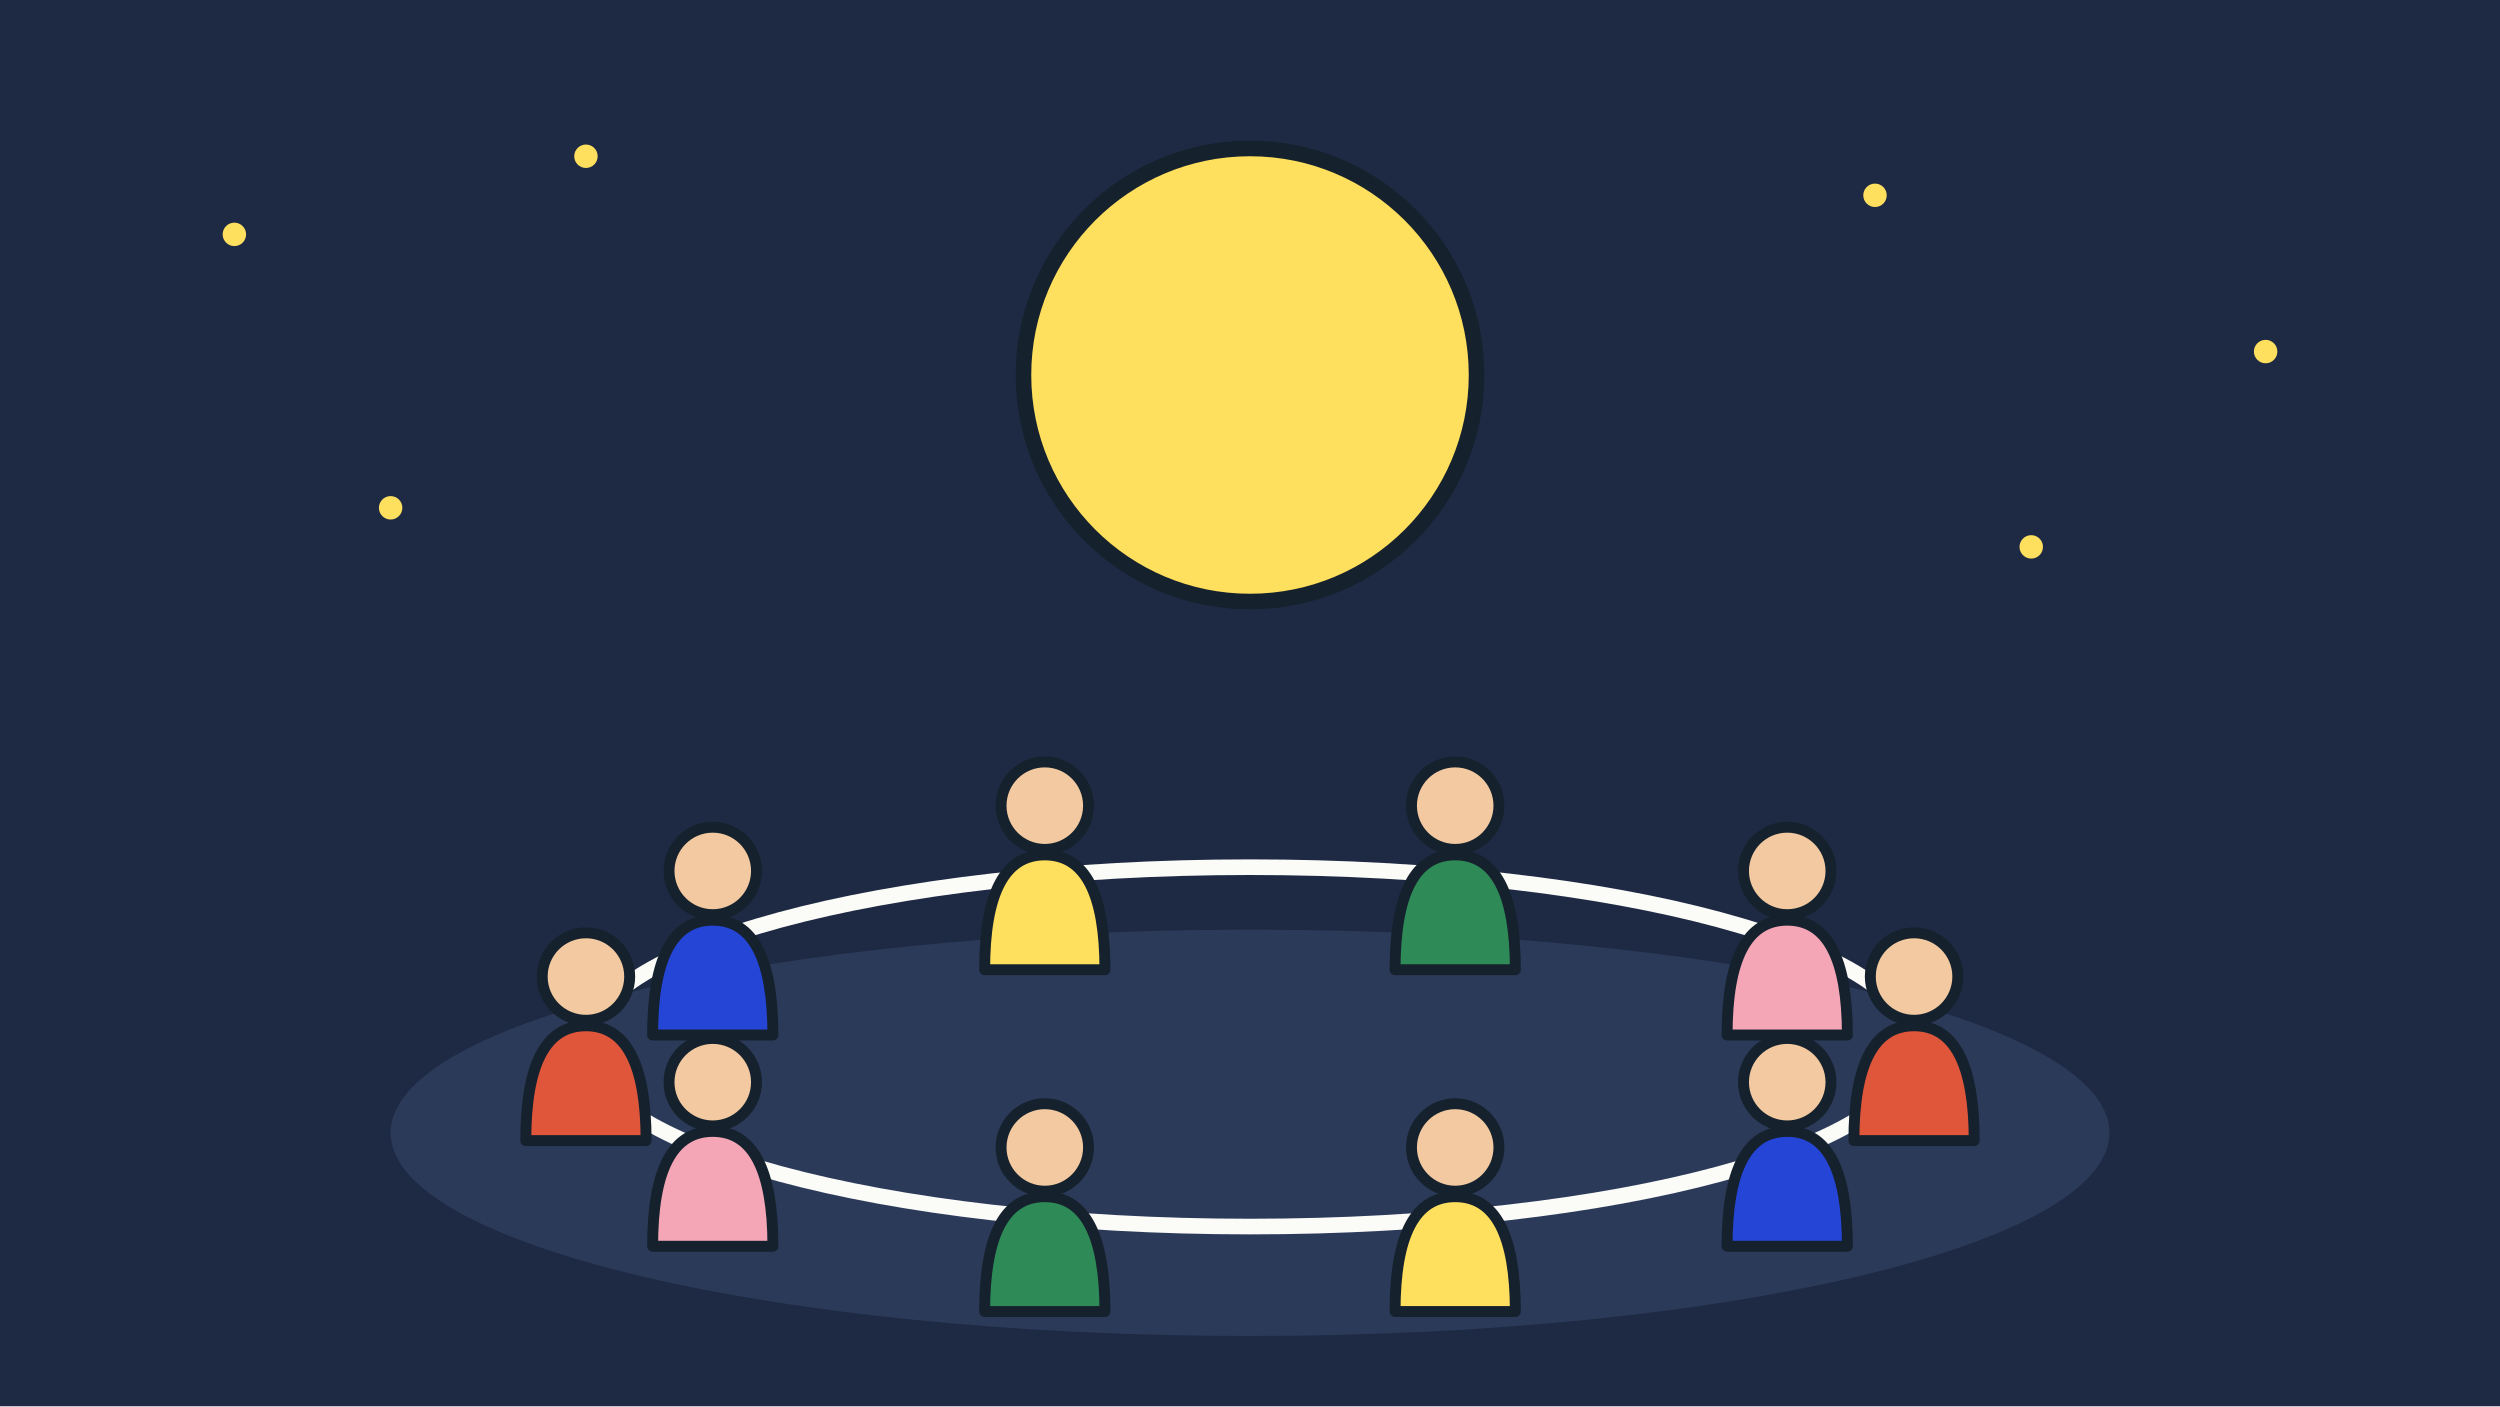
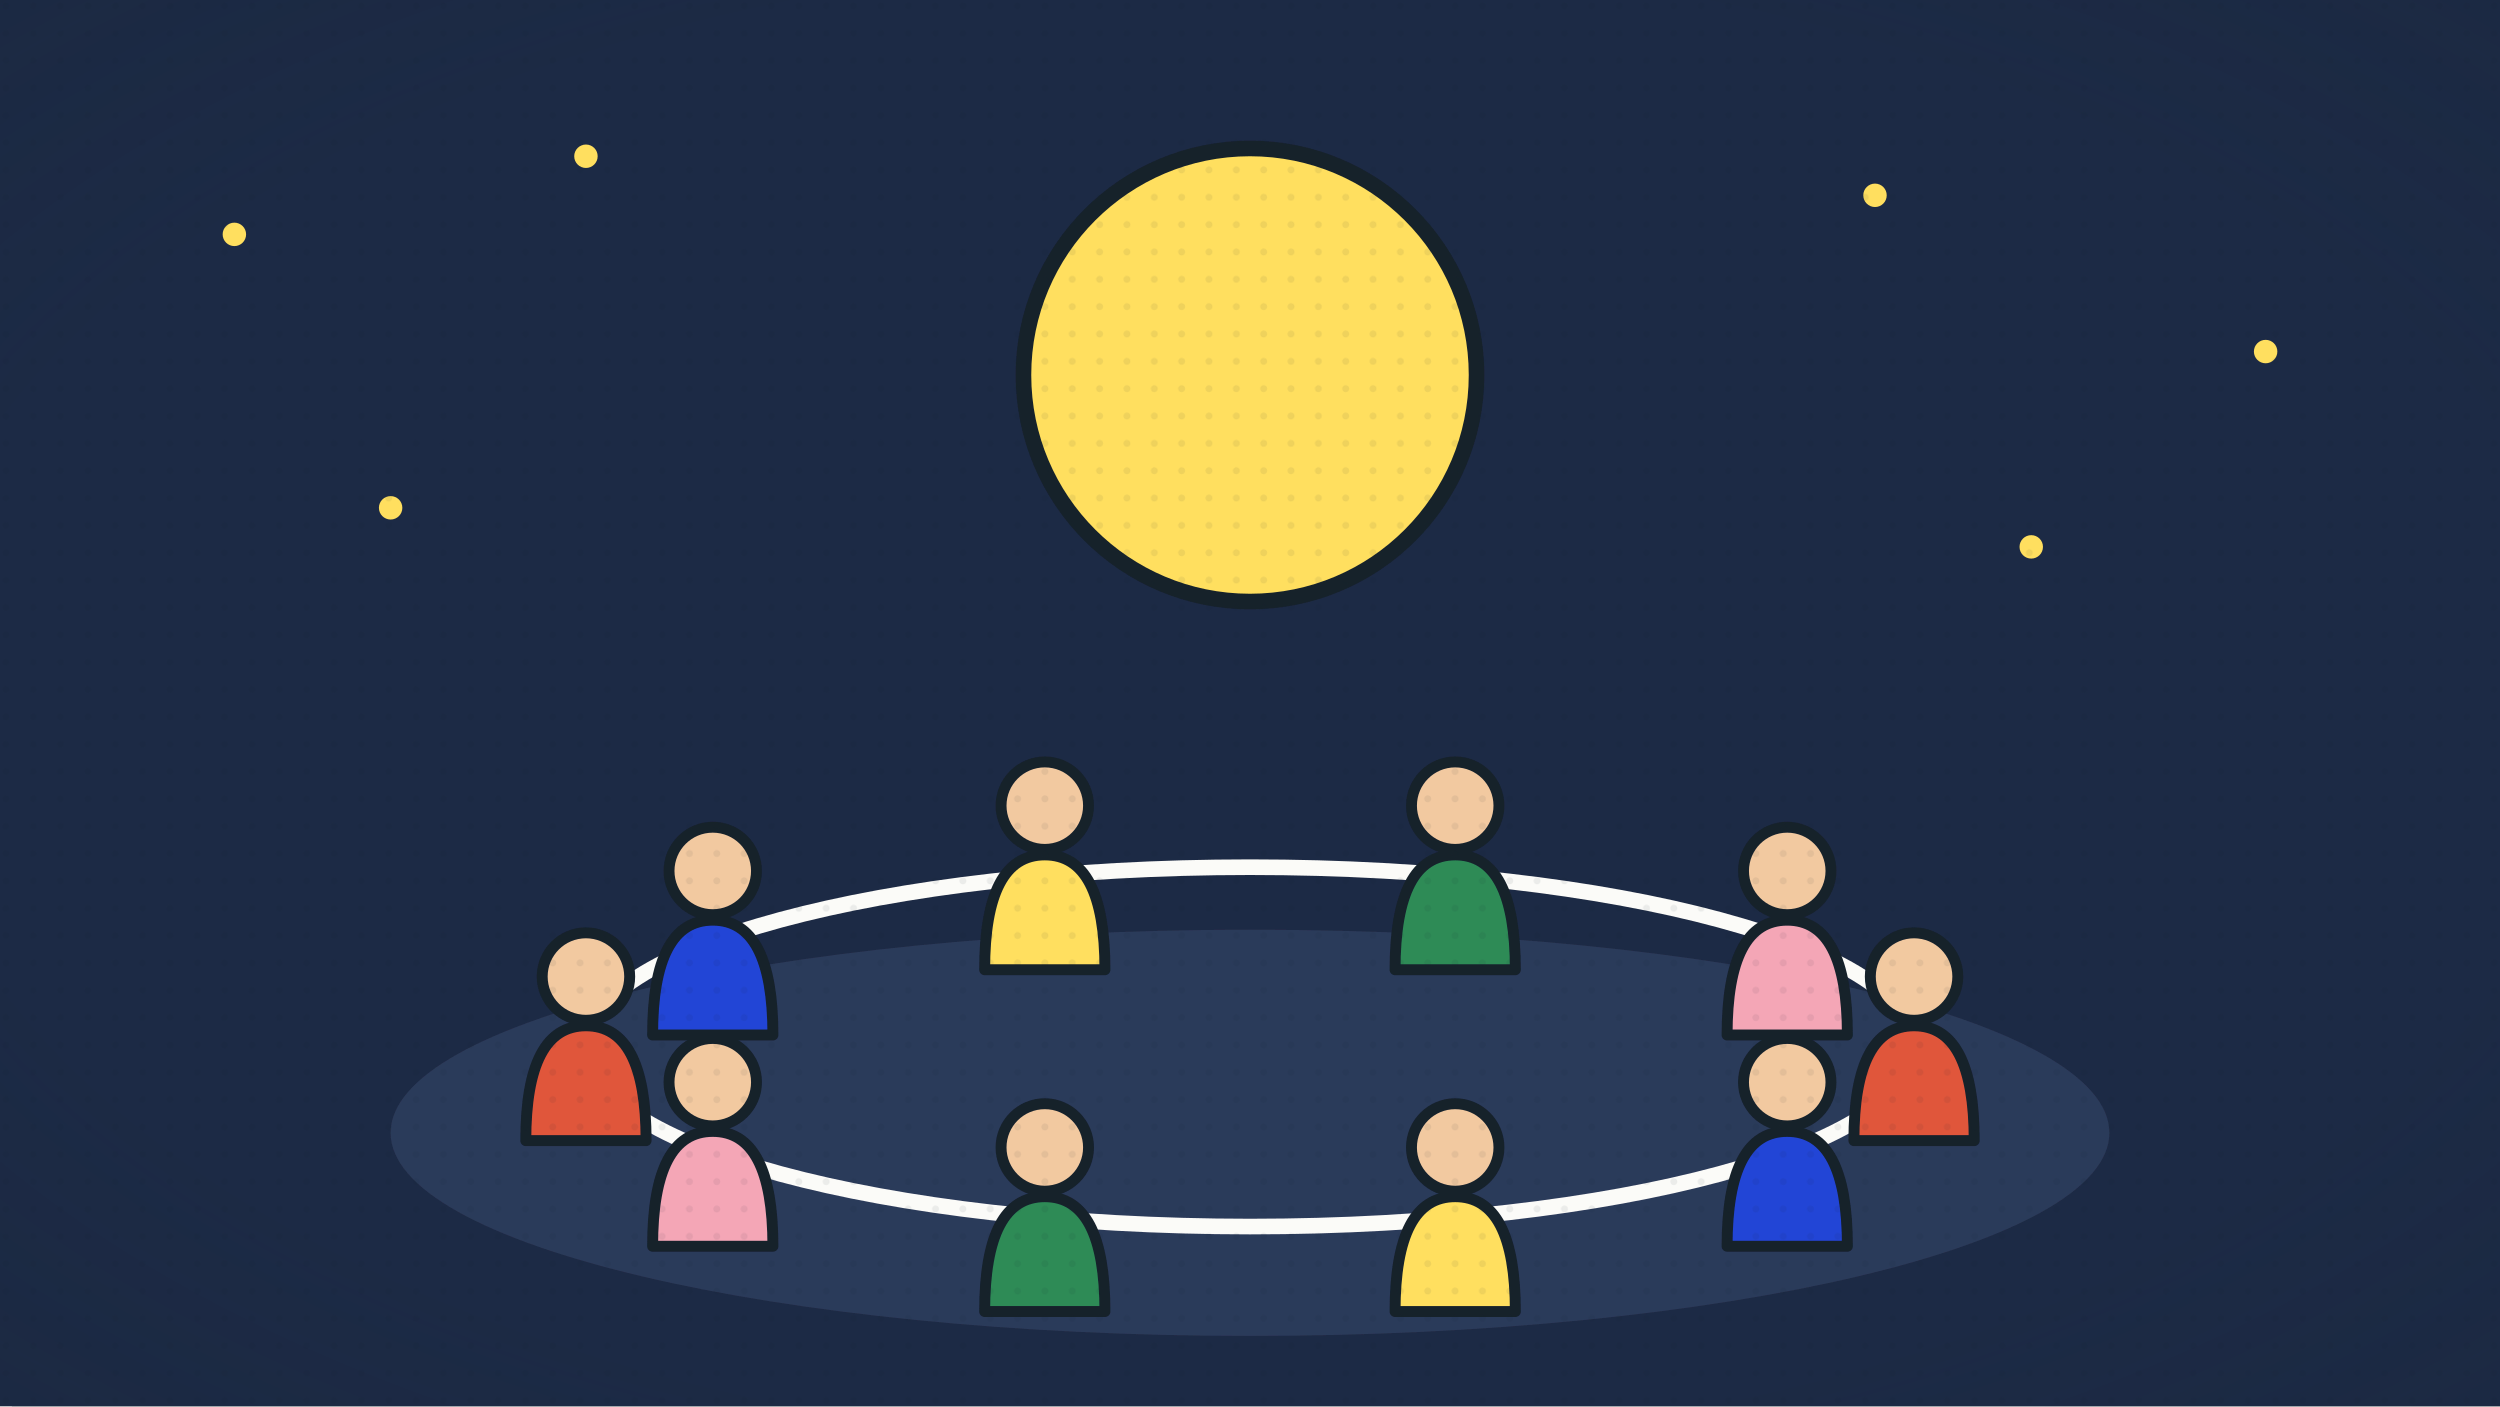
- <svg xmlns="http://www.w3.org/2000/svg" viewBox="0 0 640 360" role="img" aria-label="한가위 보름달 아래 손잡고 둥글게 도는 강강술래">
-   <rect width="640" height="360" fill="#F5E2D4" />
-   <g stroke="#15212C" stroke-width="4" stroke-linejoin="round" stroke-linecap="round">
-     <rect x="0" y="0" width="640" height="360" rx="0" fill="#1E2A44" stroke="none" />
-     <circle cx="60" cy="60" r="3" fill="#FFDF5E" stroke="none" />
-     <circle cx="150" cy="40" r="3" fill="#FFDF5E" stroke="none" />
-     <circle cx="480" cy="50" r="3" fill="#FFDF5E" stroke="none" />
-     <circle cx="580" cy="90" r="3" fill="#FFDF5E" stroke="none" />
-     <circle cx="520" cy="140" r="3" fill="#FFDF5E" stroke="none" />
-     <circle cx="100" cy="130" r="3" fill="#FFDF5E" stroke="none" />
-     <circle cx="320" cy="96" r="58" fill="#FFDF5E" />
-     <ellipse cx="320" cy="290" rx="220" ry="52" fill="#2C3A5A" stroke="none" />
-     <ellipse cx="320" cy="268" rx="170" ry="46" fill="none" stroke-width="4" stroke="#FBFBF8" />
-     <g transform="translate(372.5329 206.2514) scale(0.7)">
-       <path d="M-22 60 Q-22 18 0 18 Q22 18 22 60 Z" fill="#2E8B57" />
-       <circle cx="0" cy="0" r="16" fill="#F2C9A0" />
-     </g>
-     <g transform="translate(267.4671 206.2514) scale(0.7)">
-       <path d="M-22 60 Q-22 18 0 18 Q22 18 22 60 Z" fill="#FFDF5E" />
-       <circle cx="0" cy="0" r="16" fill="#F2C9A0" />
-     </g>
-     <g transform="translate(457.5329 222.9619) scale(0.7)">
-       <path d="M-22 60 Q-22 18 0 18 Q22 18 22 60 Z" fill="#F4A6B6" />
-       <circle cx="0" cy="0" r="16" fill="#F2C9A0" />
-     </g>
-     <g transform="translate(182.4671 222.9619) scale(0.7)">
-       <path d="M-22 60 Q-22 18 0 18 Q22 18 22 60 Z" fill="#2445D6" />
-       <circle cx="0" cy="0" r="16" fill="#F2C9A0" />
-     </g>
-     <g transform="translate(490.0 250.0) scale(0.7)">
-       <path d="M-22 60 Q-22 18 0 18 Q22 18 22 60 Z" fill="#E0563B" />
-       <circle cx="0" cy="0" r="16" fill="#F2C9A0" />
-     </g>
-     <g transform="translate(150.0 250.0) scale(0.7)">
-       <path d="M-22 60 Q-22 18 0 18 Q22 18 22 60 Z" fill="#E0563B" />
-       <circle cx="0" cy="0" r="16" fill="#F2C9A0" />
-     </g>
-     <g transform="translate(457.5329 277.0381) scale(0.7)">
-       <path d="M-22 60 Q-22 18 0 18 Q22 18 22 60 Z" fill="#2445D6" />
-       <circle cx="0" cy="0" r="16" fill="#F2C9A0" />
-     </g>
-     <g transform="translate(182.4671 277.0381) scale(0.7)">
-       <path d="M-22 60 Q-22 18 0 18 Q22 18 22 60 Z" fill="#F4A6B6" />
-       <circle cx="0" cy="0" r="16" fill="#F2C9A0" />
-     </g>
-     <g transform="translate(372.5329 293.7486) scale(0.7)">
-       <path d="M-22 60 Q-22 18 0 18 Q22 18 22 60 Z" fill="#FFDF5E" />
-       <circle cx="0" cy="0" r="16" fill="#F2C9A0" />
-     </g>
-     <g transform="translate(267.4671 293.7486) scale(0.7)">
-       <path d="M-22 60 Q-22 18 0 18 Q22 18 22 60 Z" fill="#2E8B57" />
-       <circle cx="0" cy="0" r="16" fill="#F2C9A0" />
+ <svg xmlns="http://www.w3.org/2000/svg" data-polished="1" viewBox="0 0 640 360" role="img" aria-label="한가위 보름달 아래 손잡고 둥글게 도는 강강술래">
+   <defs>
+     <linearGradient id="pbg" x1="0" y1="0" x2="0" y2="1">
+       <stop offset="0" stop-color="#faefe7" />
+       <stop offset="1" stop-color="#e5d4c8" />
+     </linearGradient>
+     <radialGradient id="pglow" cx="0.3" cy="0.22" r="0.75">
+       <stop offset="0" stop-color="#FFFFFF" stop-opacity=".55" />
+       <stop offset="1" stop-color="#FFFFFF" stop-opacity="0" />
+     </radialGradient>
+     <pattern id="pdot" width="7" height="7" patternUnits="userSpaceOnUse">
+       <circle cx="1.5" cy="1.5" r=".9" fill="#15212C" opacity=".07" />
+     </pattern>
+     <filter id="psh" x="-5%" y="-5%" width="115%" height="120%">
+       <feDropShadow dx="3" dy="4" stdDeviation="0" flood-color="#15212C" flood-opacity=".18" />
+     </filter>
+     <radialGradient id="pvig" cx="0.5" cy="0.5" r="0.75">
+       <stop offset=".7" stop-color="#15212C" stop-opacity="0" />
+       <stop offset="1" stop-color="#15212C" stop-opacity=".12" />
+     </radialGradient>
+   </defs>
+   <rect width="640" height="360" fill="url(#pbg)" />
+   <rect width="640" height="360" fill="url(#pglow)" />
+   <g filter="url(#psh)">
+     <g stroke="#15212C" stroke-width="4" stroke-linejoin="round" stroke-linecap="round">
+       <rect x="0" y="0" width="640" height="360" rx="0" fill="#1E2A44" stroke="none" />
+       <circle cx="60" cy="60" r="3" fill="#FFDF5E" stroke="none" />
+       <circle cx="150" cy="40" r="3" fill="#FFDF5E" stroke="none" />
+       <circle cx="480" cy="50" r="3" fill="#FFDF5E" stroke="none" />
+       <circle cx="580" cy="90" r="3" fill="#FFDF5E" stroke="none" />
+       <circle cx="520" cy="140" r="3" fill="#FFDF5E" stroke="none" />
+       <circle cx="100" cy="130" r="3" fill="#FFDF5E" stroke="none" />
+       <circle cx="320" cy="96" r="58" fill="#FFDF5E" />
+       <ellipse cx="320" cy="290" rx="220" ry="52" fill="#2C3A5A" stroke="none" />
+       <ellipse cx="320" cy="268" rx="170" ry="46" fill="none" stroke-width="4" stroke="#FBFBF8" />
+       <g transform="translate(372.5329 206.2514) scale(0.7)">
+         <path d="M-22 60 Q-22 18 0 18 Q22 18 22 60 Z" fill="#2E8B57" />
+         <circle cx="0" cy="0" r="16" fill="#F2C9A0" />
+       </g>
+       <g transform="translate(267.4671 206.2514) scale(0.7)">
+         <path d="M-22 60 Q-22 18 0 18 Q22 18 22 60 Z" fill="#FFDF5E" />
+         <circle cx="0" cy="0" r="16" fill="#F2C9A0" />
+       </g>
+       <g transform="translate(457.5329 222.9619) scale(0.7)">
+         <path d="M-22 60 Q-22 18 0 18 Q22 18 22 60 Z" fill="#F4A6B6" />
+         <circle cx="0" cy="0" r="16" fill="#F2C9A0" />
+       </g>
+       <g transform="translate(182.4671 222.9619) scale(0.7)">
+         <path d="M-22 60 Q-22 18 0 18 Q22 18 22 60 Z" fill="#2445D6" />
+         <circle cx="0" cy="0" r="16" fill="#F2C9A0" />
+       </g>
+       <g transform="translate(490.0 250.0) scale(0.7)">
+         <path d="M-22 60 Q-22 18 0 18 Q22 18 22 60 Z" fill="#E0563B" />
+         <circle cx="0" cy="0" r="16" fill="#F2C9A0" />
+       </g>
+       <g transform="translate(150.0 250.0) scale(0.7)">
+         <path d="M-22 60 Q-22 18 0 18 Q22 18 22 60 Z" fill="#E0563B" />
+         <circle cx="0" cy="0" r="16" fill="#F2C9A0" />
+       </g>
+       <g transform="translate(457.5329 277.0381) scale(0.7)">
+         <path d="M-22 60 Q-22 18 0 18 Q22 18 22 60 Z" fill="#2445D6" />
+         <circle cx="0" cy="0" r="16" fill="#F2C9A0" />
+       </g>
+       <g transform="translate(182.4671 277.0381) scale(0.7)">
+         <path d="M-22 60 Q-22 18 0 18 Q22 18 22 60 Z" fill="#F4A6B6" />
+         <circle cx="0" cy="0" r="16" fill="#F2C9A0" />
+       </g>
+       <g transform="translate(372.5329 293.7486) scale(0.7)">
+         <path d="M-22 60 Q-22 18 0 18 Q22 18 22 60 Z" fill="#FFDF5E" />
+         <circle cx="0" cy="0" r="16" fill="#F2C9A0" />
+       </g>
+       <g transform="translate(267.4671 293.7486) scale(0.7)">
+         <path d="M-22 60 Q-22 18 0 18 Q22 18 22 60 Z" fill="#2E8B57" />
+         <circle cx="0" cy="0" r="16" fill="#F2C9A0" />
+       </g>
    </g>
  </g>
+   <rect width="640" height="360" fill="url(#pdot)" pointer-events="none" />
+   <rect width="640" height="360" fill="url(#pvig)" pointer-events="none" />
</svg>
